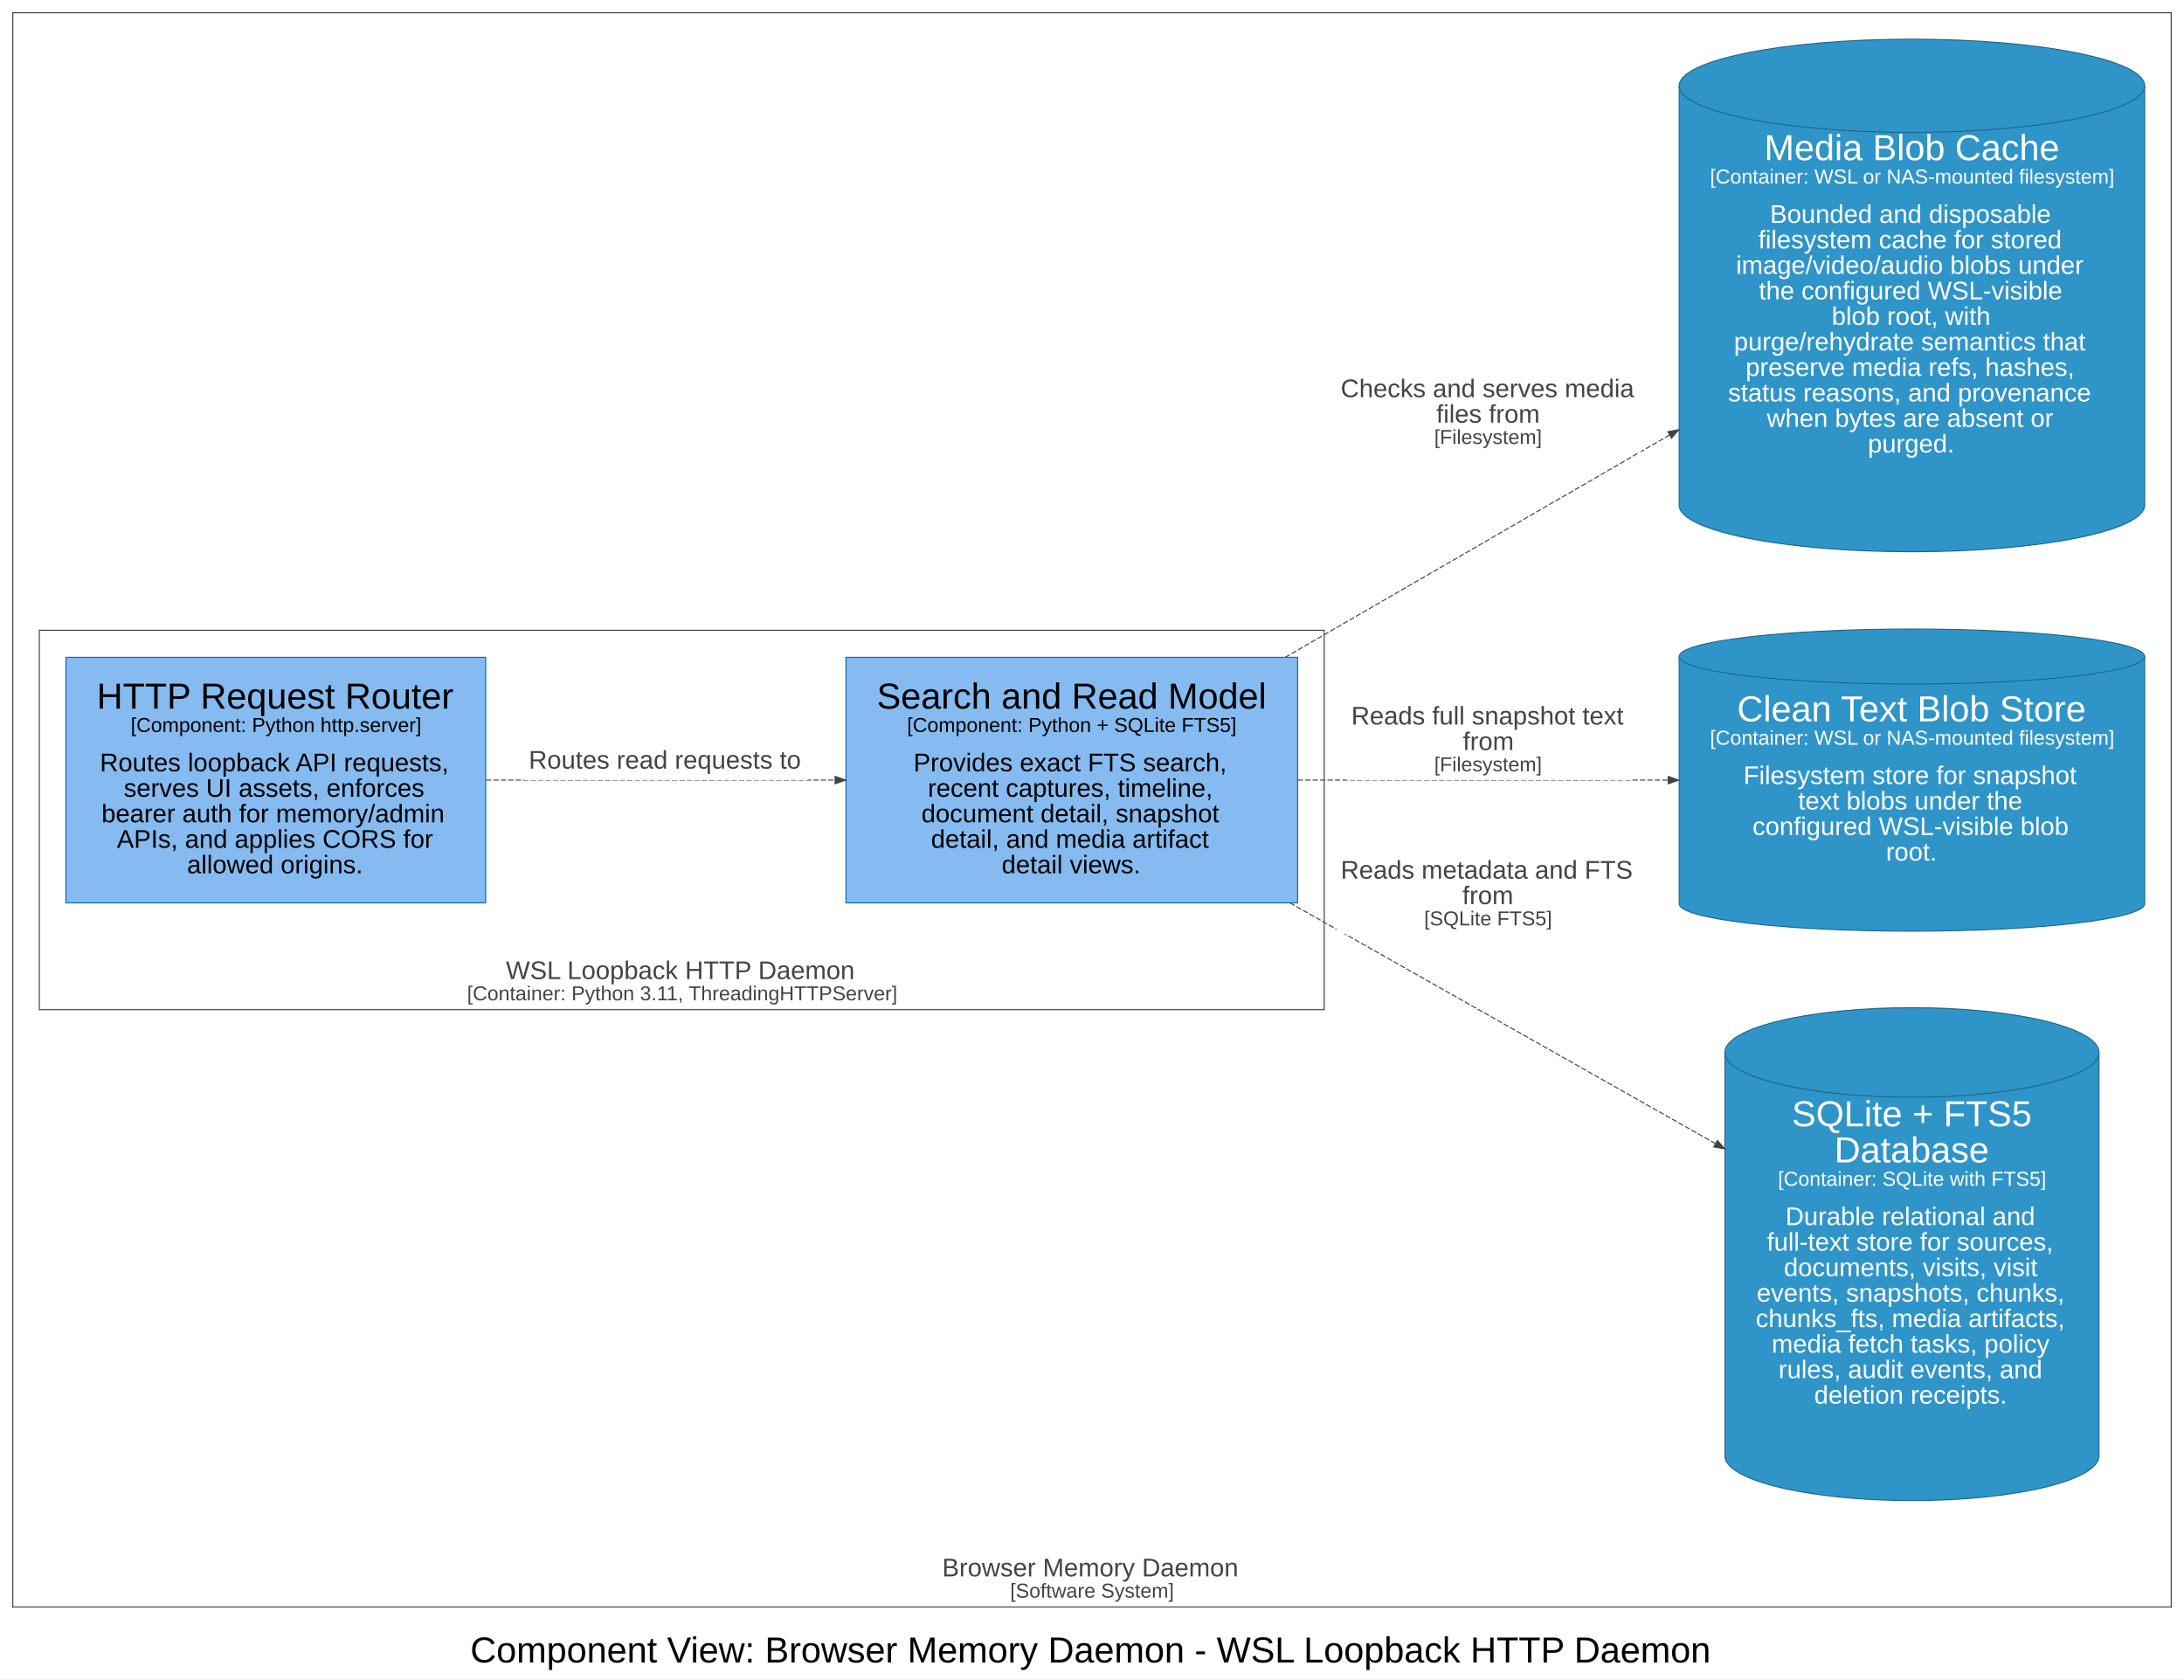
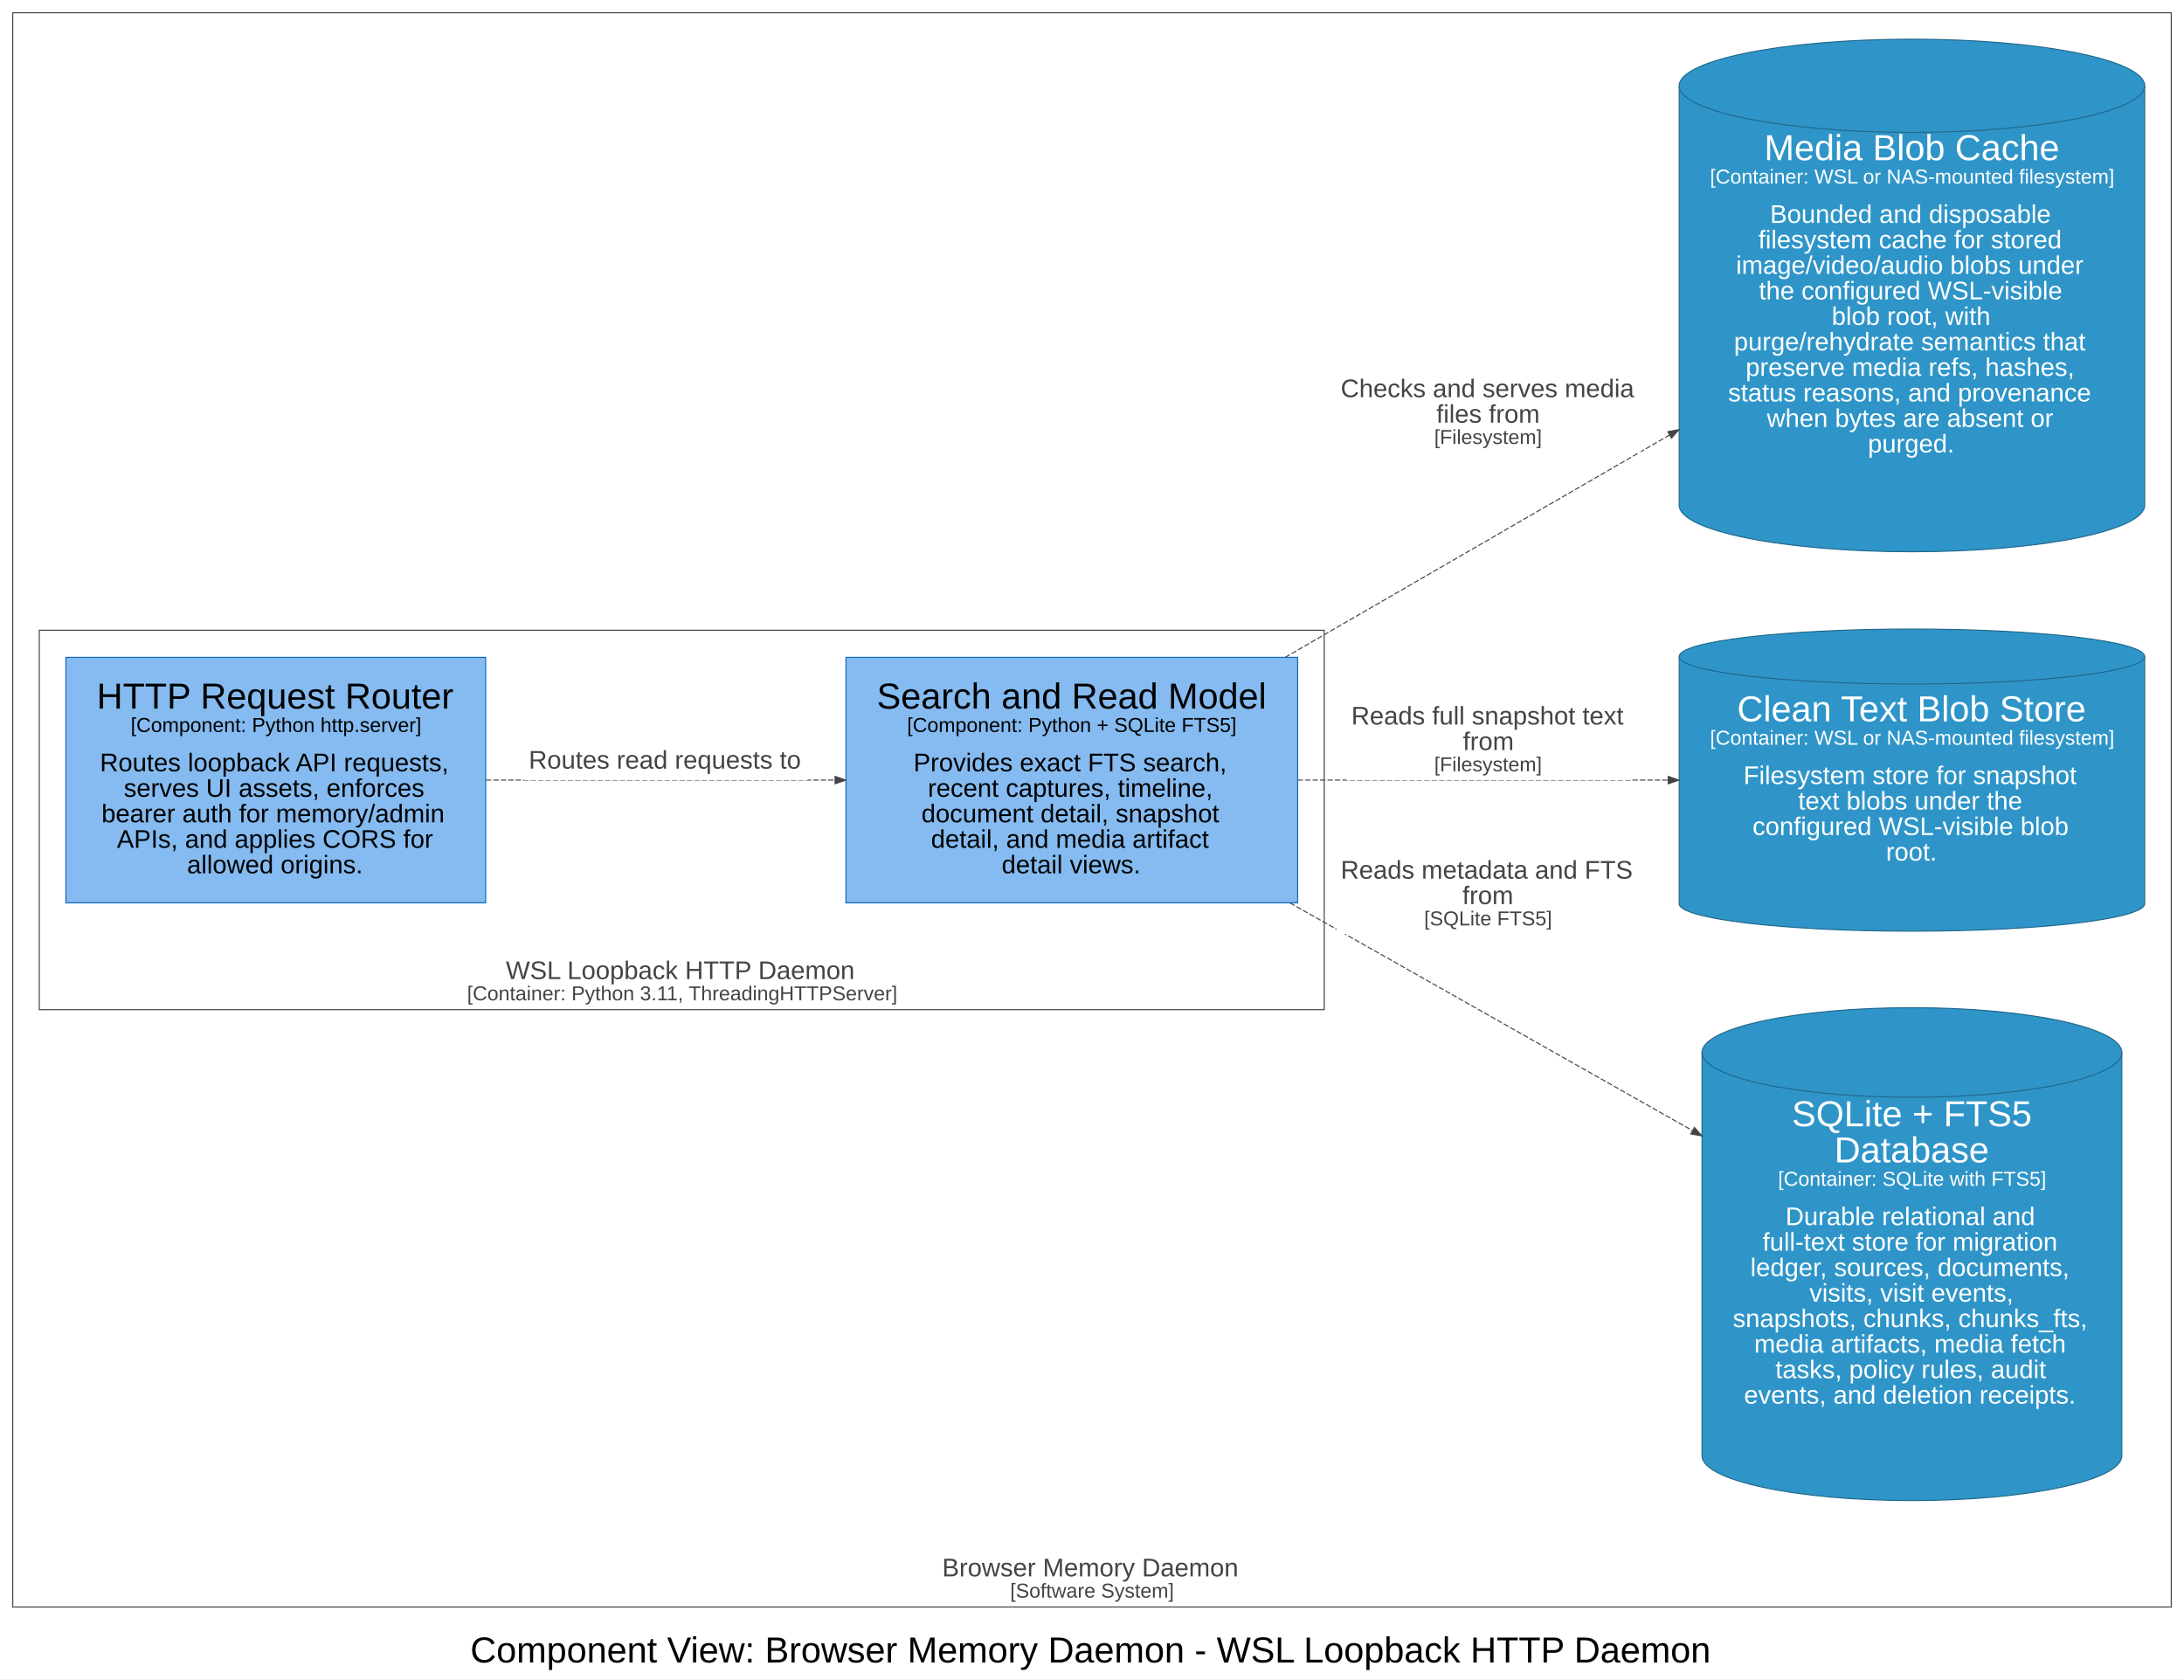
<svg xmlns="http://www.w3.org/2000/svg" width="2055pt" height="1580pt" viewBox="0.00 0.00 2055.00 1580.00">
  <g id="graph0" class="graph" transform="scale(1 1) rotate(0) translate(4 1576)">
    <polygon fill="white" stroke="transparent" points="-4,4 -4,-1576 2051,-1576 2051,4 -4,4" />
    <text text-anchor="start" x="438.5" y="-11.8" font-family="Arial" font-size="34.00">Component View: Browser Memory Daemon - WSL Loopback HTTP Daemon</text>
    <g id="clust1" class="cluster">
      <polygon fill="none" stroke="#444444" points="8,-64 8,-1564 2039,-1564 2039,-64 8,-64" />
      <text text-anchor="start" x="882.5" y="-92.8" font-family="Arial" font-size="24.00" fill="#444444">Browser Memory Daemon</text>
      <text text-anchor="start" x="946.5" y="-72.8" font-family="Arial" font-size="19.00" fill="#444444">[Software System]</text>
    </g>
    <g id="clust2" class="cluster">
      <polygon fill="none" stroke="#444444" points="33,-626 33,-983 1242,-983 1242,-626 33,-626" />
      <text text-anchor="start" x="472" y="-654.8" font-family="Arial" font-size="24.00" fill="#444444">WSL Loopback HTTP Daemon</text>
      <text text-anchor="start" x="435.5" y="-634.8" font-family="Arial" font-size="19.00" fill="#444444">[Container: Python 3.11, ThreadingHTTPServer]</text>
    </g>
    <g id="15" class="node">
      <polygon fill="#85bbf0" stroke="#1168bd" points="453,-957.5 58,-957.5 58,-726.5 453,-726.5 453,-957.5" />
      <text text-anchor="start" x="87" y="-909.3" font-family="Arial" font-size="34.00" fill="#000000">HTTP Request Router</text>
      <text text-anchor="start" x="119" y="-887.3" font-family="Arial" font-size="19.00" fill="#000000">[Component: Python http.server]</text>
      <text text-anchor="start" x="90" y="-850.3" font-family="Arial" font-size="24.00" fill="#000000">Routes loopback API requests,</text>
      <text text-anchor="start" x="112.5" y="-826.3" font-family="Arial" font-size="24.00" fill="#000000">serves UI assets, enforces</text>
      <text text-anchor="start" x="91.5" y="-802.3" font-family="Arial" font-size="24.00" fill="#000000">bearer auth for memory/admin</text>
      <text text-anchor="start" x="106" y="-778.3" font-family="Arial" font-size="24.00" fill="#000000">APIs, and applies CORS for</text>
      <text text-anchor="start" x="172" y="-754.3" font-family="Arial" font-size="24.00" fill="#000000">allowed origins.</text>
    </g>
-     <g id="21" class="node">
+     <g id="22" class="node">
      <polygon fill="#85bbf0" stroke="#1168bd" points="1217,-957.5 792,-957.5 792,-726.5 1217,-726.5 1217,-957.5" />
      <text text-anchor="start" x="821" y="-909.3" font-family="Arial" font-size="34.00" fill="#000000">Search and Read Model</text>
      <text text-anchor="start" x="849.5" y="-887.3" font-family="Arial" font-size="19.00" fill="#000000">[Component: Python + SQLite FTS5]</text>
      <text text-anchor="start" x="855.5" y="-850.3" font-family="Arial" font-size="24.00" fill="#000000">Provides exact FTS search,</text>
      <text text-anchor="start" x="869" y="-826.3" font-family="Arial" font-size="24.00" fill="#000000">recent captures, timeline,</text>
      <text text-anchor="start" x="863" y="-802.3" font-family="Arial" font-size="24.00" fill="#000000">document detail, snapshot</text>
      <text text-anchor="start" x="872" y="-778.3" font-family="Arial" font-size="24.00" fill="#000000">detail, and media artifact</text>
      <text text-anchor="start" x="938.5" y="-754.3" font-family="Arial" font-size="24.00" fill="#000000">detail views.</text>
    </g>
-     <g id="66" class="edge">
+     <g id="68" class="edge">
      <path fill="none" stroke="#444444" stroke-dasharray="5,2" d="M453.25,-842C554.17,-842 677.47,-842 781.75,-842" />
      <polygon fill="#444444" stroke="#444444" points="781.78,-845.5 791.78,-842 781.78,-838.5 781.78,-845.5" />
      <polygon fill="white" stroke="transparent" points="489,-842 489,-876 756,-876 756,-842 489,-842" />
      <text text-anchor="start" x="493.5" y="-852.8" font-family="Arial" font-size="24.00" fill="#444444">Routes read requests to</text>
    </g>
-     <g id="27" class="node">
-       <path fill="#2f95c8" stroke="#20688c" d="M1971,-585.72C1971,-608.98 1892.11,-627.88 1795,-627.88 1697.89,-627.88 1619,-608.98 1619,-585.72 1619,-585.72 1619,-206.28 1619,-206.28 1619,-183.02 1697.89,-164.12 1795,-164.12 1892.11,-164.12 1971,-183.02 1971,-206.28 1971,-206.28 1971,-585.72 1971,-585.72" />
-       <path fill="none" stroke="#20688c" d="M1971,-585.72C1971,-562.45 1892.11,-543.56 1795,-543.56 1697.89,-543.56 1619,-562.45 1619,-585.72" />
+     <g id="28" class="node">
+       <path fill="#2f95c8" stroke="#20688c" d="M1992.5,-585.72C1992.5,-608.98 1903.98,-627.88 1795,-627.88 1686.02,-627.88 1597.5,-608.98 1597.5,-585.72 1597.5,-585.72 1597.5,-206.28 1597.5,-206.28 1597.5,-183.02 1686.02,-164.12 1795,-164.12 1903.98,-164.12 1992.5,-183.02 1992.5,-206.28 1992.5,-206.28 1992.5,-585.72 1992.5,-585.72" />
+       <path fill="none" stroke="#20688c" d="M1992.5,-585.72C1992.5,-562.45 1903.98,-543.56 1795,-543.56 1686.02,-543.56 1597.5,-562.45 1597.5,-585.72" />
      <text text-anchor="start" x="1682" y="-516.3" font-family="Arial" font-size="34.00" fill="#ffffff">SQLite + FTS5</text>
      <text text-anchor="start" x="1722" y="-482.3" font-family="Arial" font-size="34.00" fill="#ffffff">Database</text>
      <text text-anchor="start" x="1669" y="-460.3" font-family="Arial" font-size="19.00" fill="#ffffff">[Container: SQLite with FTS5]</text>
      <text text-anchor="start" x="1676" y="-423.3" font-family="Arial" font-size="24.00" fill="#ffffff">Durable relational and</text>
-       <text text-anchor="start" x="1658.5" y="-399.3" font-family="Arial" font-size="24.00" fill="#ffffff">full-text store for sources,</text>
-       <text text-anchor="start" x="1674.5" y="-375.3" font-family="Arial" font-size="24.00" fill="#ffffff">documents, visits, visit</text>
-       <text text-anchor="start" x="1649" y="-351.3" font-family="Arial" font-size="24.00" fill="#ffffff">events, snapshots, chunks,</text>
-       <text text-anchor="start" x="1648" y="-327.3" font-family="Arial" font-size="24.00" fill="#ffffff">chunks_fts, media artifacts,</text>
-       <text text-anchor="start" x="1663" y="-303.3" font-family="Arial" font-size="24.00" fill="#ffffff">media fetch tasks, policy</text>
-       <text text-anchor="start" x="1669.5" y="-279.3" font-family="Arial" font-size="24.00" fill="#ffffff">rules, audit events, and</text>
-       <text text-anchor="start" x="1703" y="-255.3" font-family="Arial" font-size="24.00" fill="#ffffff">deletion receipts.</text>
+       <text text-anchor="start" x="1654.5" y="-399.3" font-family="Arial" font-size="24.00" fill="#ffffff">full-text store for migration</text>
+       <text text-anchor="start" x="1643" y="-375.3" font-family="Arial" font-size="24.00" fill="#ffffff">ledger, sources, documents,</text>
+       <text text-anchor="start" x="1698.5" y="-351.3" font-family="Arial" font-size="24.00" fill="#ffffff">visits, visit events,</text>
+       <text text-anchor="start" x="1626.5" y="-327.3" font-family="Arial" font-size="24.00" fill="#ffffff">snapshots, chunks, chunks_fts,</text>
+       <text text-anchor="start" x="1646.5" y="-303.3" font-family="Arial" font-size="24.00" fill="#ffffff">media artifacts, media fetch</text>
+       <text text-anchor="start" x="1666.5" y="-279.3" font-family="Arial" font-size="24.00" fill="#ffffff">tasks, policy rules, audit</text>
+       <text text-anchor="start" x="1637" y="-255.3" font-family="Arial" font-size="24.00" fill="#ffffff">events, and deletion receipts.</text>
    </g>
-     <g id="76" class="edge">
-       <path fill="none" stroke="#444444" stroke-dasharray="5,2" d="M1209.84,-726.42C1333.6,-656.42 1490.16,-567.86 1610.04,-500.05" />
-       <polygon fill="#444444" stroke="#444444" points="1611.99,-502.97 1618.97,-495 1608.54,-496.88 1611.99,-502.97" />
+     <g id="78" class="edge">
+       <path fill="none" stroke="#444444" stroke-dasharray="5,2" d="M1209.84,-726.42C1326.36,-660.51 1471.96,-578.15 1588.65,-512.15" />
+       <polygon fill="#444444" stroke="#444444" points="1590.38,-515.2 1597.36,-507.23 1586.93,-509.1 1590.38,-515.2" />
      <polygon fill="white" stroke="transparent" points="1253.5,-697 1253.5,-772 1539.5,-772 1539.5,-697 1253.5,-697" />
      <text text-anchor="start" x="1257.5" y="-749.3" font-family="Arial" font-size="24.00" fill="#444444">Reads metadata and FTS</text>
      <text text-anchor="start" x="1372" y="-725.3" font-family="Arial" font-size="24.00" fill="#444444">from</text>
      <text text-anchor="start" x="1336" y="-705.3" font-family="Arial" font-size="19.00" fill="#444444">[SQLite FTS5]</text>
    </g>
-     <g id="28" class="node">
+     <g id="29" class="node">
      <path fill="#2f95c8" stroke="#20688c" d="M2014,-958.28C2014,-972.54 1915.84,-984.13 1795,-984.13 1674.16,-984.13 1576,-972.54 1576,-958.28 1576,-958.28 1576,-725.72 1576,-725.72 1576,-711.46 1674.16,-699.87 1795,-699.87 1915.84,-699.87 2014,-711.46 2014,-725.72 2014,-725.72 2014,-958.28 2014,-958.28" />
      <path fill="none" stroke="#20688c" d="M2014,-958.28C2014,-944.03 1915.84,-932.44 1795,-932.44 1674.16,-932.44 1576,-944.03 1576,-958.28" />
      <text text-anchor="start" x="1630.5" y="-897.3" font-family="Arial" font-size="34.00" fill="#ffffff">Clean Text Blob Store</text>
      <text text-anchor="start" x="1605" y="-875.3" font-family="Arial" font-size="19.00" fill="#ffffff">[Container: WSL or NAS-mounted filesystem]</text>
      <text text-anchor="start" x="1636.5" y="-838.3" font-family="Arial" font-size="24.00" fill="#ffffff">Filesystem store for snapshot</text>
      <text text-anchor="start" x="1688" y="-814.3" font-family="Arial" font-size="24.00" fill="#ffffff">text blobs under the</text>
      <text text-anchor="start" x="1645" y="-790.3" font-family="Arial" font-size="24.00" fill="#ffffff">configured WSL-visible blob</text>
      <text text-anchor="start" x="1770.5" y="-766.3" font-family="Arial" font-size="24.00" fill="#ffffff">root.</text>
    </g>
-     <g id="77" class="edge">
+     <g id="79" class="edge">
      <path fill="none" stroke="#444444" stroke-dasharray="5,2" d="M1217.06,-842C1324.67,-842 1455.58,-842 1565.49,-842" />
      <polygon fill="#444444" stroke="#444444" points="1565.72,-845.5 1575.72,-842 1565.72,-838.5 1565.72,-845.5" />
      <polygon fill="white" stroke="transparent" points="1263,-842 1263,-917 1530,-917 1530,-842 1263,-842" />
      <text text-anchor="start" x="1267.5" y="-894.3" font-family="Arial" font-size="24.00" fill="#444444">Reads full snapshot text</text>
      <text text-anchor="start" x="1372.5" y="-870.3" font-family="Arial" font-size="24.00" fill="#444444">from</text>
      <text text-anchor="start" x="1345.5" y="-850.3" font-family="Arial" font-size="19.00" fill="#444444">[Filesystem]</text>
    </g>
-     <g id="29" class="node">
+     <g id="30" class="node">
      <path fill="#2f95c8" stroke="#20688c" d="M2014,-1495.28C2014,-1519.47 1915.84,-1539.13 1795,-1539.13 1674.16,-1539.13 1576,-1519.47 1576,-1495.28 1576,-1495.28 1576,-1100.72 1576,-1100.72 1576,-1076.53 1674.16,-1056.87 1795,-1056.87 1915.84,-1056.87 2014,-1076.53 2014,-1100.72 2014,-1100.72 2014,-1495.28 2014,-1495.28" />
      <path fill="none" stroke="#20688c" d="M2014,-1495.28C2014,-1471.09 1915.84,-1451.44 1795,-1451.44 1674.16,-1451.44 1576,-1471.09 1576,-1495.28" />
      <text text-anchor="start" x="1656" y="-1425.3" font-family="Arial" font-size="34.00" fill="#ffffff">Media Blob Cache</text>
      <text text-anchor="start" x="1605" y="-1403.3" font-family="Arial" font-size="19.00" fill="#ffffff">[Container: WSL or NAS-mounted filesystem]</text>
      <text text-anchor="start" x="1661.5" y="-1366.3" font-family="Arial" font-size="24.00" fill="#ffffff">Bounded and disposable</text>
      <text text-anchor="start" x="1650.5" y="-1342.3" font-family="Arial" font-size="24.00" fill="#ffffff">filesystem cache for stored</text>
      <text text-anchor="start" x="1629.5" y="-1318.3" font-family="Arial" font-size="24.00" fill="#ffffff">image/video/audio blobs under</text>
      <text text-anchor="start" x="1651" y="-1294.3" font-family="Arial" font-size="24.00" fill="#ffffff">the configured WSL-visible</text>
      <text text-anchor="start" x="1719.5" y="-1270.3" font-family="Arial" font-size="24.00" fill="#ffffff">blob root, with</text>
      <text text-anchor="start" x="1627.5" y="-1246.3" font-family="Arial" font-size="24.00" fill="#ffffff">purge/rehydrate semantics that</text>
      <text text-anchor="start" x="1638.5" y="-1222.3" font-family="Arial" font-size="24.00" fill="#ffffff">preserve media refs, hashes,</text>
      <text text-anchor="start" x="1622" y="-1198.3" font-family="Arial" font-size="24.00" fill="#ffffff">status reasons, and provenance</text>
      <text text-anchor="start" x="1658.5" y="-1174.3" font-family="Arial" font-size="24.00" fill="#ffffff">when bytes are absent or</text>
      <text text-anchor="start" x="1753.5" y="-1150.3" font-family="Arial" font-size="24.00" fill="#ffffff">purged.</text>
    </g>
-     <g id="78" class="edge">
+     <g id="80" class="edge">
      <path fill="none" stroke="#444444" stroke-dasharray="5,2" d="M1205.24,-957.51C1315.4,-1021.22 1452.6,-1100.57 1566.84,-1166.63" />
      <polygon fill="#444444" stroke="#444444" points="1565.31,-1169.79 1575.72,-1171.77 1568.82,-1163.73 1565.31,-1169.79" />
      <polygon fill="white" stroke="transparent" points="1253,-1150 1253,-1225 1540,-1225 1540,-1150 1253,-1150" />
      <text text-anchor="start" x="1257.5" y="-1202.3" font-family="Arial" font-size="24.00" fill="#444444">Checks and serves media</text>
      <text text-anchor="start" x="1347.5" y="-1178.3" font-family="Arial" font-size="24.00" fill="#444444">files from</text>
      <text text-anchor="start" x="1345.5" y="-1158.3" font-family="Arial" font-size="19.00" fill="#444444">[Filesystem]</text>
    </g>
  </g>
</svg>
